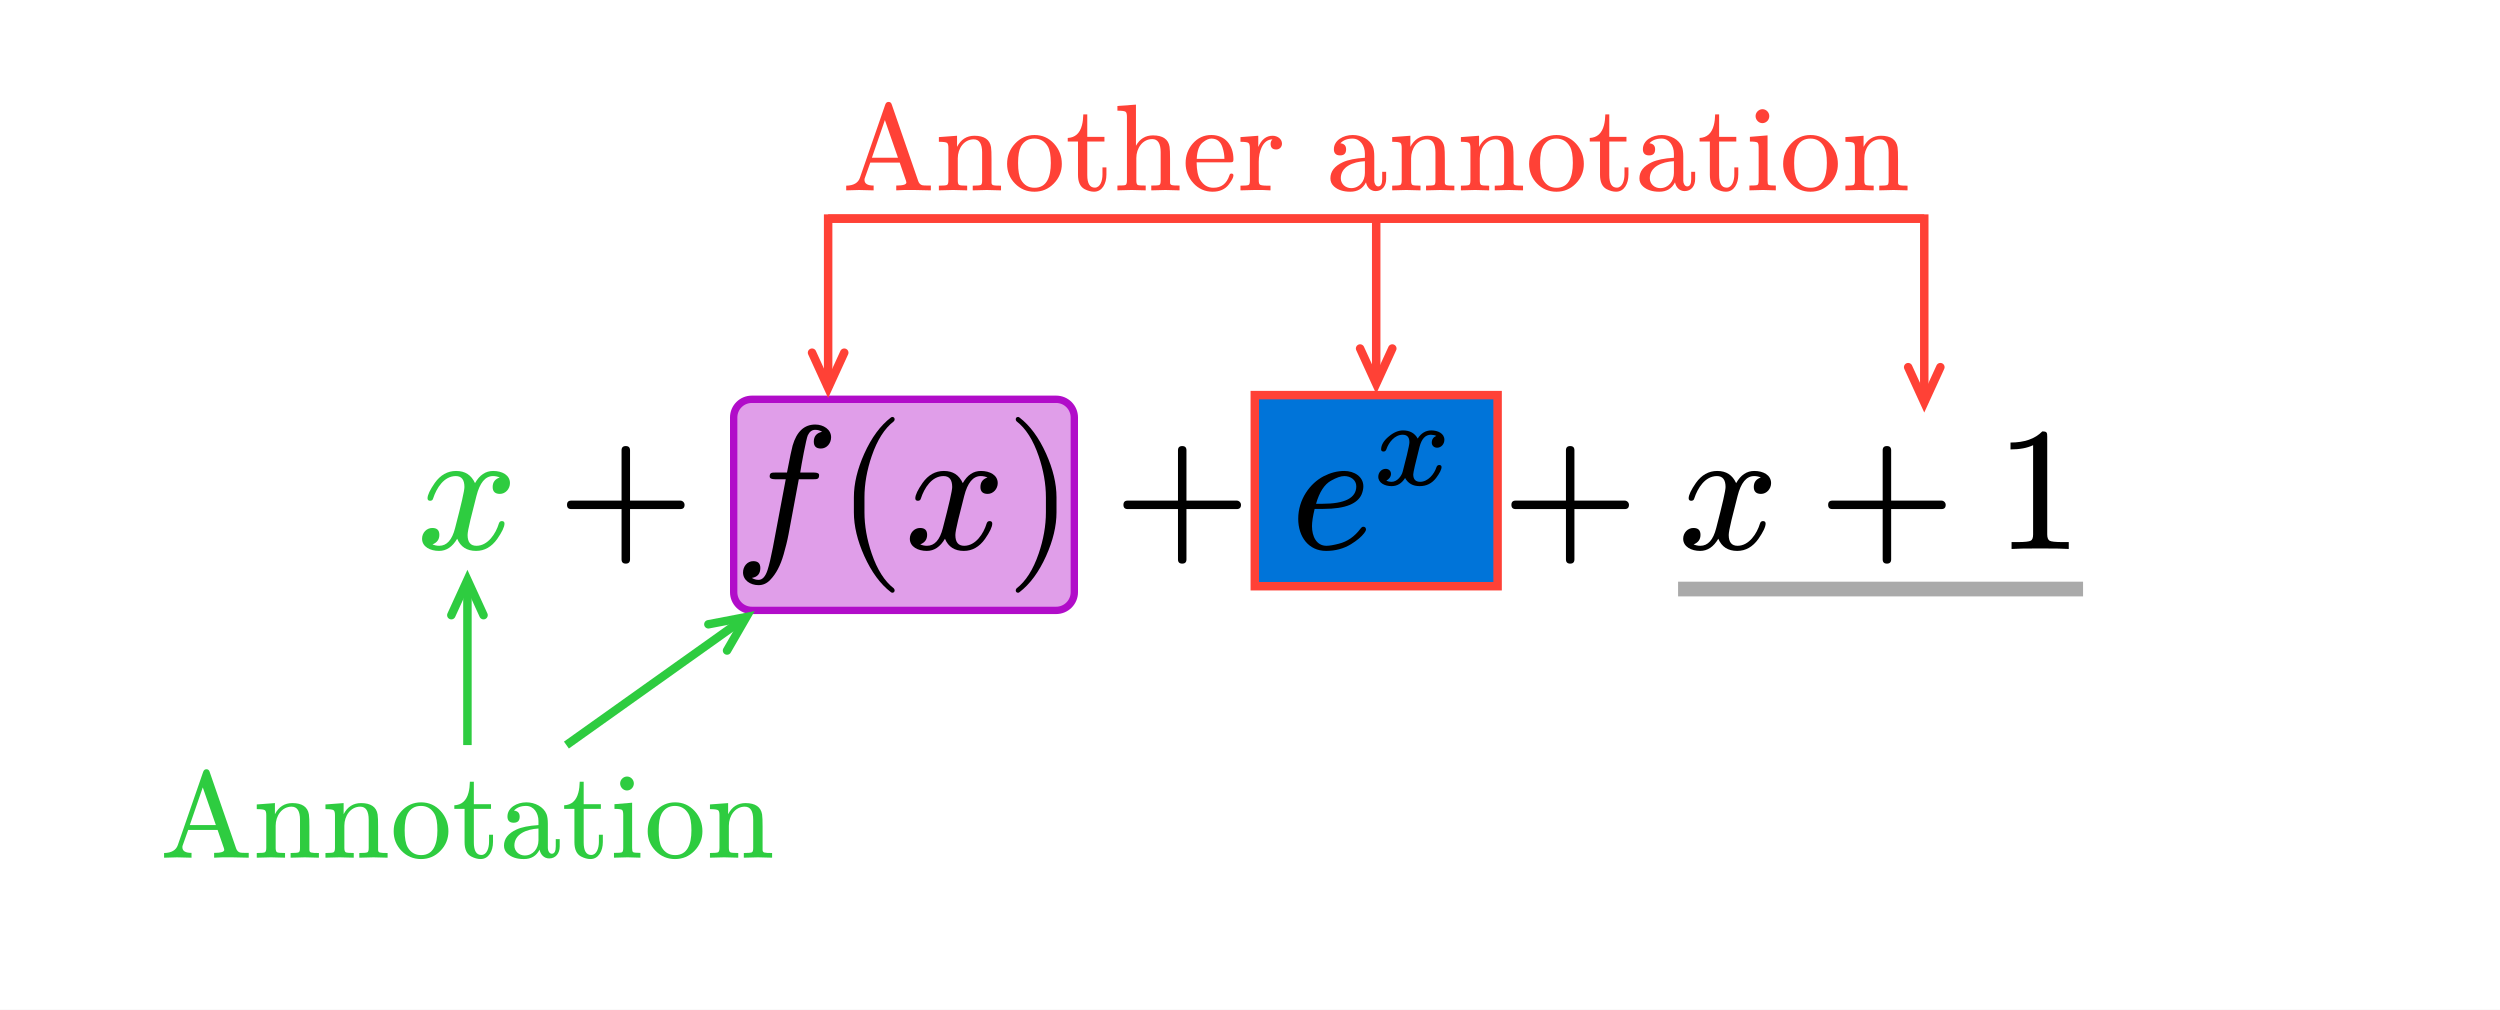
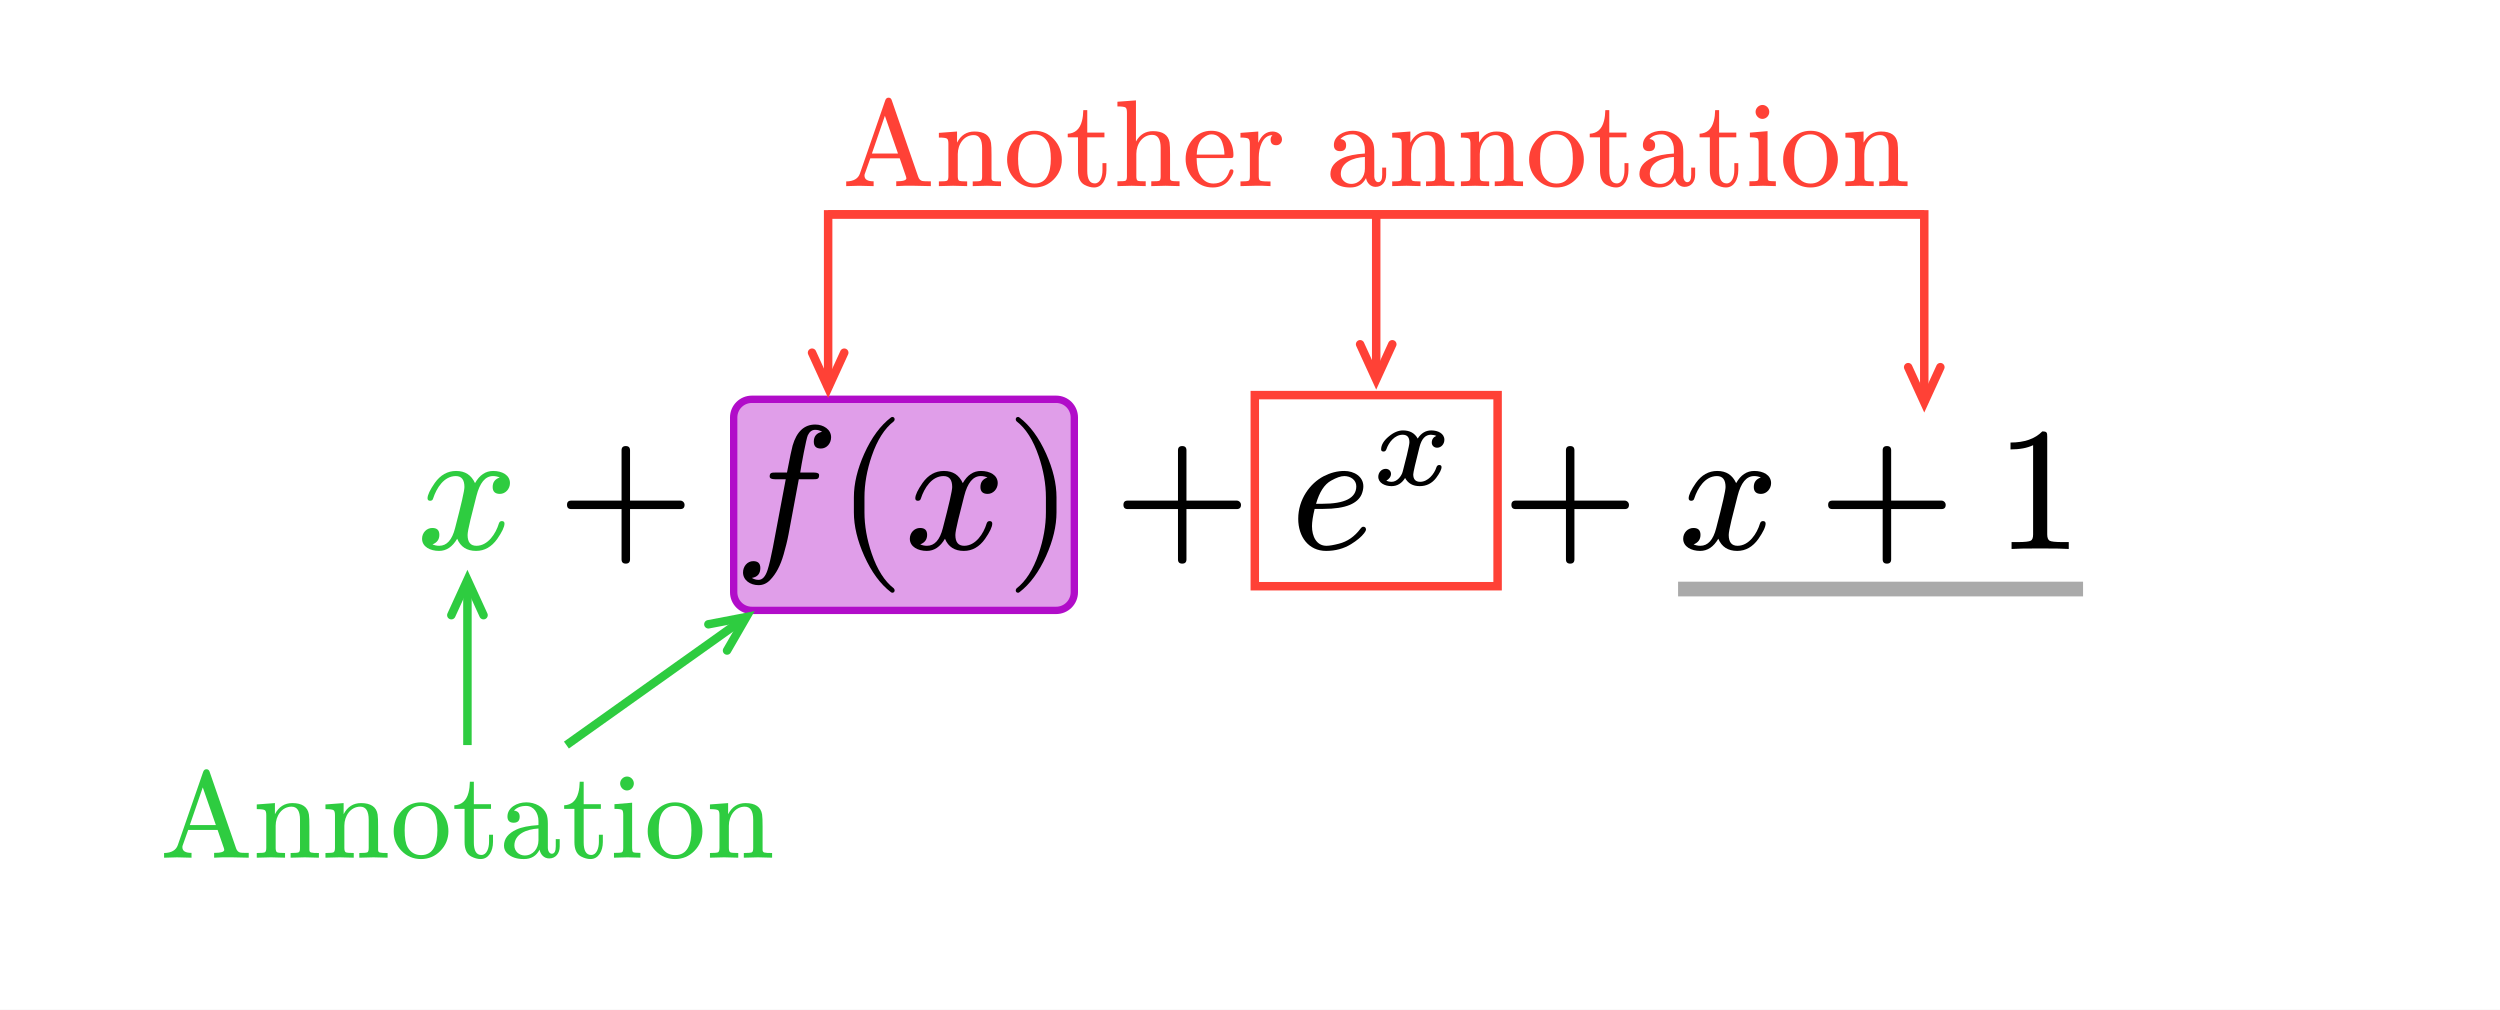
<svg xmlns="http://www.w3.org/2000/svg" xmlns:xlink="http://www.w3.org/1999/xlink" class="typst-doc" viewBox="0 0 339.931 137.29" width="339.931pt" height="137.29pt">
  <path class="typst-shape" fill="#ffffff" fill-rule="nonzero" d="M 0 0v 137.29 h 339.931 v -137.29 Z " />
  <g>
    <g class="typst-group">
      <g>
        <g class="typst-text" transform="matrix(1 0 0 -1 56.69291 74.64491)">
          <use xlink:href="#g2881F298AE74B203B322E5195A1E77E8" x="0" y="0" fill="#2ecc40" fill-rule="nonzero" />
        </g>
        <g class="typst-group">
          <g />
        </g>
        <g class="typst-text" transform="matrix(1 0 0 -1 75.75425 74.64491)">
          <use xlink:href="#g9BB5AC2A4AE83D5A43FCBE0D82F59A2A" x="0" y="0" fill="#000000" fill-rule="nonzero" />
        </g>
        <path class="typst-shape" fill="#b10dc966" fill-rule="nonzero" transform="matrix(1 0 0 1 99.75958 54.29291)" d="M 0 0m 0 2.47 c 0 -1.364 1.106 -2.47 2.47 -2.47 h 41.379 c 1.364 0 2.47 1.106 2.47 2.47 v 23.763 c 0 1.364 -1.106 2.47 -2.47 2.47 h -41.379 c -1.364 0 -2.47 -1.106 -2.47 -2.47 Z " />
        <path class="typst-shape" fill="none" stroke="#b10dc9" stroke-width="1" stroke-linecap="butt" stroke-linejoin="miter" stroke-miterlimit="4" transform="matrix(1 0 0 1 99.75958 54.29291)" d="M 0 0m 2.47 0 h 41.379 c 1.364 0 2.47 1.106 2.47 2.47 v 23.763 c 0 1.364 -1.106 2.47 -2.47 2.47 h -41.379 c -1.364 0 -2.47 -1.106 -2.47 -2.47 v -23.763 c 0 -1.364 1.106 -2.47 2.47 -2.47 " />
        <g class="typst-text" transform="matrix(1 0 0 -1 99.75958 74.64491)">
          <use xlink:href="#gAE58013B97F826DA94997ED3FC64CC05" x="0" y="0" fill="#000000" fill-rule="nonzero" />
        </g>
        <g class="typst-group">
          <g>
            <g class="typst-text" transform="matrix(1 0 0 -1 113.6796 74.64491)">
              <use xlink:href="#g4C5A1336D26B3F501E5B73601E853A25" x="0" y="0" fill="#000000" fill-rule="nonzero" />
            </g>
            <g class="typst-text" transform="matrix(1 0 0 -1 123.0156 74.64491)">
              <use xlink:href="#g2881F298AE74B203B322E5195A1E77E8" x="0" y="0" fill="#000000" fill-rule="nonzero" />
            </g>
            <g class="typst-text" transform="matrix(1 0 0 -1 136.7436 74.64491)">
              <use xlink:href="#gC6BDE1E84DB7B3D30CC4736E63A95F0F" x="0" y="0" fill="#000000" fill-rule="nonzero" />
            </g>
          </g>
        </g>
        <g class="typst-group">
          <g />
        </g>
        <g class="typst-text" transform="matrix(1 0 0 -1 151.4129 74.64491)">
          <use xlink:href="#g9BB5AC2A4AE83D5A43FCBE0D82F59A2A" x="0" y="0" fill="#000000" fill-rule="nonzero" />
        </g>
-         <path class="typst-shape" fill="#0074d9" fill-rule="nonzero" stroke="#ff4136" stroke-width="1.152" stroke-linecap="butt" stroke-linejoin="miter" stroke-miterlimit="4" transform="matrix(1 0 0 1 170.6182 53.72411)" d="M 0 0v 25.985 h 33.014 v -25.985 Z " />
+         <path class="typst-shape" fill="none" stroke="#ff4136" stroke-width="1.152" stroke-linecap="butt" stroke-linejoin="miter" stroke-miterlimit="4" transform="matrix(1 0 0 1 170.6182 53.72411)" d="M 0 0v 25.985 h 33.014 v -25.985 Z " />
        <g class="typst-group">
          <g>
            <g class="typst-text" transform="matrix(1 0 0 -1 175.4182 74.64491)">
              <use xlink:href="#g60766EEE44114A4A1910A488A3FCC09A" x="0" y="0" fill="#000000" fill-rule="nonzero" />
            </g>
            <g class="typst-text" transform="matrix(1 0 0 -1 186.6022 65.93291)">
              <use xlink:href="#g2FD2EF07B2D2F9A382028A935204B1D3" x="0" y="0" fill="#000000" fill-rule="nonzero" />
            </g>
          </g>
        </g>
        <g class="typst-group">
          <g />
        </g>
        <g class="typst-text" transform="matrix(1 0 0 -1 204.166 74.64491)">
          <use xlink:href="#g9BB5AC2A4AE83D5A43FCBE0D82F59A2A" x="0" y="0" fill="#000000" fill-rule="nonzero" />
        </g>
        <g class="typst-text" transform="matrix(1 0 0 -1 228.1713 74.64491)">
          <use xlink:href="#g2881F298AE74B203B322E5195A1E77E8" x="0" y="0" fill="#000000" fill-rule="nonzero" />
        </g>
        <g class="typst-text" transform="matrix(1 0 0 -1 247.2326 74.64491)">
          <use xlink:href="#g9BB5AC2A4AE83D5A43FCBE0D82F59A2A" x="0" y="0" fill="#000000" fill-rule="nonzero" />
        </g>
        <g class="typst-text" transform="matrix(1 0 0 -1 271.238 74.64491)">
          <use xlink:href="#gCB712E1023B517293151534F3BB04A66" x="0" y="0" fill="#000000" fill-rule="nonzero" />
        </g>
        <g class="typst-group">
          <g />
        </g>
        <path class="typst-shape" fill="none" stroke="#aaaaaa" stroke-width="2" stroke-linecap="butt" stroke-linejoin="miter" stroke-miterlimit="4" transform="matrix(1 0 0 1 228.1713 80.09291)" d="M 0 0h 55.067 " />
        <g class="typst-group">
          <g>
            <g class="typst-group" transform="matrix(1 0 0 1 19.85531 101.3089)">
              <g>
                <g class="typst-text" transform="matrix(1 0 0 -1 1.92 15.3144)">
                  <use xlink:href="#g2C5D1C5ED65B8B0F27402D1077804599" x="0" y="0" fill="#2ecc40" fill-rule="nonzero" />
                  <use xlink:href="#gEFF5B54380FB5181ABE9949EE14E47FA" x="12.6" y="0" fill="#2ecc40" fill-rule="nonzero" />
                  <use xlink:href="#gEFF5B54380FB5181ABE9949EE14E47FA" x="21.941" y="0" fill="#2ecc40" fill-rule="nonzero" />
                  <use xlink:href="#g74D639CC5C30191DEA9468DD5E205A9C" x="31.282" y="0" fill="#2ecc40" fill-rule="nonzero" />
                  <use xlink:href="#g3BCA79352418D92AE2BB1FF29B3D4500" x="39.682" y="0" fill="#2ecc40" fill-rule="nonzero" />
                  <use xlink:href="#g269CDCB92623C6D9ED3637E92AE4406D" x="46.217" y="0" fill="#2ecc40" fill-rule="nonzero" />
                  <use xlink:href="#g3BCA79352418D92AE2BB1FF29B3D4500" x="54.617" y="0" fill="#2ecc40" fill-rule="nonzero" />
                  <use xlink:href="#g3AD5C8ECF5B375497A6B7868280DF297" x="61.152" y="0" fill="#2ecc40" fill-rule="nonzero" />
                  <use xlink:href="#g74D639CC5C30191DEA9468DD5E205A9C" x="65.822" y="0" fill="#2ecc40" fill-rule="nonzero" />
                  <use xlink:href="#gEFF5B54380FB5181ABE9949EE14E47FA" x="74.222" y="0" fill="#2ecc40" fill-rule="nonzero" />
                </g>
              </g>
            </g>
            <path class="typst-shape" fill="none" stroke="#2ecc40" stroke-width="1.152" stroke-linecap="butt" stroke-linejoin="miter" stroke-miterlimit="4" transform="matrix(1 0 0 1 0 -6)" d="M 0 0m 63.557 84.86 v 22.449 " />
            <g class="typst-group">
              <g>
                <path class="typst-shape" fill="none" stroke="#2ecc40" stroke-width="1.152" stroke-linecap="round" stroke-linejoin="miter" stroke-miterlimit="7" transform="matrix(0.00000000000000006123234 -1 1 0.00000000000000006123234 63.55691 77.30891)" d="M 0 0m -6.336 2.189 l 4.785 -2.189 l -4.785 -2.189 " />
              </g>
            </g>
            <path class="typst-shape" fill="none" stroke="#2ecc40" stroke-width="1.152" stroke-linecap="butt" stroke-linejoin="miter" stroke-miterlimit="4" transform="matrix(1 0 0 1 0 -6)" d="M 0 0m 101.487 89.896 l -24.471 17.413 " />
            <g class="typst-group">
              <g>
                <path class="typst-shape" fill="none" stroke="#2ecc40" stroke-width="1.152" stroke-linecap="round" stroke-linejoin="miter" stroke-miterlimit="7" transform="matrix(0.8147754 -0.5797767 0.5797767 0.8147754 102.7503 82.99691)" d="M 0 0m -6.336 2.189 l 4.785 -2.189 l -4.785 -2.189 " />
              </g>
            </g>
          </g>
        </g>
        <g class="typst-group">
          <g>
-             <g class="typst-group" transform="matrix(1 0 0 1 112.6042 10.56971)">
+             <g class="typst-group" transform="matrix(1 0 0 1 112.6042 9.993713)">
              <g>
                <g class="typst-text" transform="matrix(1 0 0 -1 1.92 15.3144)">
                  <use xlink:href="#g2C5D1C5ED65B8B0F27402D1077804599" x="0" y="0" fill="#ff4136" fill-rule="nonzero" />
                  <use xlink:href="#gEFF5B54380FB5181ABE9949EE14E47FA" x="12.6" y="0" fill="#ff4136" fill-rule="nonzero" />
                  <use xlink:href="#g74D639CC5C30191DEA9468DD5E205A9C" x="21.941" y="0" fill="#ff4136" fill-rule="nonzero" />
                  <use xlink:href="#g3BCA79352418D92AE2BB1FF29B3D4500" x="30.341" y="0" fill="#ff4136" fill-rule="nonzero" />
                  <use xlink:href="#g861F18E1C53F366554E327A55621FE74" x="36.876" y="0" fill="#ff4136" fill-rule="nonzero" />
                  <use xlink:href="#g48D70B3A9212E2311C9290A11E807A8D" x="46.217" y="0" fill="#ff4136" fill-rule="nonzero" />
                  <use xlink:href="#g57AC6BABC9EE9148926534A7E50F860E" x="53.676" y="0" fill="#ff4136" fill-rule="nonzero" />
                  <use xlink:href="#g269CDCB92623C6D9ED3637E92AE4406D" x="65.839" y="0" fill="#ff4136" fill-rule="nonzero" />
                  <use xlink:href="#gEFF5B54380FB5181ABE9949EE14E47FA" x="74.239" y="0" fill="#ff4136" fill-rule="nonzero" />
                  <use xlink:href="#gEFF5B54380FB5181ABE9949EE14E47FA" x="83.58" y="0" fill="#ff4136" fill-rule="nonzero" />
                  <use xlink:href="#g74D639CC5C30191DEA9468DD5E205A9C" x="92.921" y="0" fill="#ff4136" fill-rule="nonzero" />
                  <use xlink:href="#g3BCA79352418D92AE2BB1FF29B3D4500" x="101.321" y="0" fill="#ff4136" fill-rule="nonzero" />
                  <use xlink:href="#g269CDCB92623C6D9ED3637E92AE4406D" x="107.856" y="0" fill="#ff4136" fill-rule="nonzero" />
                  <use xlink:href="#g3BCA79352418D92AE2BB1FF29B3D4500" x="116.256" y="0" fill="#ff4136" fill-rule="nonzero" />
                  <use xlink:href="#g3AD5C8ECF5B375497A6B7868280DF297" x="122.791" y="0" fill="#ff4136" fill-rule="nonzero" />
                  <use xlink:href="#g74D639CC5C30191DEA9468DD5E205A9C" x="127.462" y="0" fill="#ff4136" fill-rule="nonzero" />
                  <use xlink:href="#gEFF5B54380FB5181ABE9949EE14E47FA" x="135.862" y="0" fill="#ff4136" fill-rule="nonzero" />
                </g>
              </g>
            </g>
-             <path class="typst-shape" fill="none" stroke="#ff4136" stroke-width="1.152" stroke-linecap="butt" stroke-linejoin="miter" stroke-miterlimit="4" transform="matrix(1 0 0 1 0 -6)" d="M 0 0m 187.125 58.173 v -22.449 " />
-             <g class="typst-group">
-               <g>
-                 <path class="typst-shape" fill="none" stroke="#ff4136" stroke-width="1.152" stroke-linecap="round" stroke-linejoin="miter" stroke-miterlimit="7" transform="matrix(0.00000000000000006123234 1 -1 0.00000000000000006123234 187.1254 53.72411)" d="M 0 0m -6.336 2.189 l 4.785 -2.189 l -4.785 -2.189 " />
-               </g>
-             </g>
-             <path class="typst-shape" fill="none" stroke="#ff4136" stroke-width="1.152" stroke-linecap="butt" stroke-linejoin="miter" stroke-miterlimit="4" transform="matrix(1 0 0 1 0 -6)" d="M 0 0m 112.604 58.742 v -23.018 h 149.042 " />
+             <path class="typst-shape" fill="none" stroke="#ff4136" stroke-width="1.152" stroke-linecap="butt" stroke-linejoin="miter" stroke-miterlimit="4" transform="matrix(1 0 0 1 0 -6)" d="M 0 0m 187.125 57.597 v -22.449 " />
+             <g class="typst-group">
+               <g>
+                 <path class="typst-shape" fill="none" stroke="#ff4136" stroke-width="1.152" stroke-linecap="round" stroke-linejoin="miter" stroke-miterlimit="7" transform="matrix(0.00000000000000006123234 1 -1 0.00000000000000006123234 187.1254 53.14811)" d="M 0 0m -6.336 2.189 l 4.785 -2.189 l -4.785 -2.189 " />
+               </g>
+             </g>
+             <path class="typst-shape" fill="none" stroke="#ff4136" stroke-width="1.152" stroke-linecap="butt" stroke-linejoin="miter" stroke-miterlimit="4" transform="matrix(1 0 0 1 0 -6)" d="M 0 0m 112.604 58.742 v -23.594 h 149.042 " />
            <g class="typst-group">
              <g>
                <path class="typst-shape" fill="none" stroke="#ff4136" stroke-width="1.152" stroke-linecap="round" stroke-linejoin="miter" stroke-miterlimit="7" transform="matrix(0.00000000000000006123234 1 -1 0.00000000000000006123234 112.6042 54.29291)" d="M 0 0m -6.336 2.189 l 4.785 -2.189 l -4.785 -2.189 " />
              </g>
            </g>
-             <path class="typst-shape" fill="none" stroke="#ff4136" stroke-width="1.152" stroke-linecap="butt" stroke-linejoin="miter" stroke-miterlimit="4" transform="matrix(1 0 0 1 0 -6)" d="M 0 0m 261.647 60.71 v -24.986 h -149.042 " />
+             <path class="typst-shape" fill="none" stroke="#ff4136" stroke-width="1.152" stroke-linecap="butt" stroke-linejoin="miter" stroke-miterlimit="4" transform="matrix(1 0 0 1 0 -6)" d="M 0 0m 261.647 60.71 v -25.562 h -149.042 " />
            <g class="typst-group">
              <g>
                <path class="typst-shape" fill="none" stroke="#ff4136" stroke-width="1.152" stroke-linecap="round" stroke-linejoin="miter" stroke-miterlimit="7" transform="matrix(0.00000000000000006123234 1 -1 0.00000000000000006123234 261.6466 56.26091)" d="M 0 0m -6.336 2.189 l 4.785 -2.189 l -4.785 -2.189 " />
              </g>
            </g>
          </g>
        </g>
      </g>
    </g>
  </g>
  <defs id="glyph">
    <symbol id="g2881F298AE74B203B322E5195A1E77E8" overflow="visible">
      <path d="M 0 0m 12.648 8.952 c 0 1.104 -1.08 1.656 -2.28 1.656 c -1.032 0 -1.848 -0.552 -2.472 -1.656 c -0.504 1.104 -1.344 1.656 -2.568 1.656 c -1.176 0 -2.136 -0.552 -2.904 -1.632 c -0.648 -0.936 -0.984 -1.632 -0.984 -2.088 c 0 -0.216 0.12 -0.336 0.36 -0.336 c 0.216 0 0.36 0.12 0.408 0.336 c 0.456 1.392 1.464 3.024 3.072 3.024 c 0.792 0 1.176 -0.504 1.176 -1.488 c 0 -0.504 -0.432 -2.376 -1.272 -5.592 c -0.408 -1.608 -1.128 -2.4 -2.16 -2.4 c -0.336 0 -0.648 0.072 -0.912 0.192 c 0.624 0.24 0.936 0.672 0.936 1.296 c 0 0.624 -0.312 0.936 -0.96 0.936 c -0.792 0 -1.392 -0.672 -1.392 -1.464 c 0 -1.104 1.128 -1.656 2.304 -1.656 c 1.008 0 1.824 0.552 2.472 1.656 c 0.456 -1.104 1.32 -1.656 2.568 -1.656 c 1.152 0 2.112 0.552 2.88 1.632 c 0.648 0.936 0.984 1.632 0.984 2.088 c 0 0.216 -0.12 0.336 -0.36 0.336 c -0.216 0 -0.336 -0.12 -0.408 -0.336 c -0.408 -1.368 -1.488 -3.024 -3.048 -3.024 c -0.792 0 -1.2 0.48 -1.2 1.464 c 0 0.312 0.12 0.984 0.384 2.064 l 0.816 3.24 c 0.456 1.8 1.2 2.712 2.256 2.712 c 0.336 0 0.648 -0.072 0.912 -0.192 c -0.648 -0.216 -0.96 -0.648 -0.96 -1.296 c 0 -0.624 0.336 -0.936 0.984 -0.936 c 0.768 0 1.368 0.696 1.368 1.464 Z " />
    </symbol>
    <symbol id="g9BB5AC2A4AE83D5A43FCBE0D82F59A2A" overflow="visible">
      <path d="M 0 0m 16.752 6.576 h -6.84 v 6.84 c 0 0.384 -0.192 0.576 -0.576 0.576 c -0.384 0 -0.576 -0.192 -0.576 -0.576 v -6.84 h -6.84 c -0.384 0 -0.576 -0.192 -0.576 -0.576 c 0 -0.384 0.192 -0.576 0.576 -0.576 h 6.84 v -6.84 c 0 -0.384 0.192 -0.576 0.576 -0.576 c 0.384 0 0.576 0.192 0.576 0.576 v 6.84 h 6.84 c 0.384 0 0.576 0.192 0.576 0.576 c 0 0.312 -0.264 0.576 -0.576 0.576 Z " />
    </symbol>
    <symbol id="gAE58013B97F826DA94997ED3FC64CC05" overflow="visible">
      <path d="M 0 0m 13.248 15.192 c 0 1.056 -1.032 1.728 -2.16 1.728 c -1.488 0 -2.52 -0.96 -3.072 -2.856 c -0.12 -0.432 -0.384 -1.656 -0.768 -3.672 h -1.56 c -0.528 0 -0.792 -0.024 -0.792 -0.528 c 0 -0.264 0.24 -0.384 0.744 -0.384 h 1.44 l -1.752 -9.288 c -0.264 -1.368 -0.504 -2.376 -0.72 -3.048 c -0.288 -0.888 -0.696 -1.344 -1.224 -1.344 c -0.36 0 -0.648 0.096 -0.912 0.264 c 0.768 0.12 1.152 0.576 1.152 1.344 c 0 0.624 -0.312 0.936 -0.96 0.936 c -0.816 0 -1.392 -0.72 -1.392 -1.536 c 0 -1.056 0.984 -1.728 2.112 -1.728 c 0.6 0 1.152 0.24 1.608 0.744 c 0.768 0.792 1.368 1.92 1.8 3.432 c 0.264 0.936 0.504 1.848 0.672 2.76 l 1.392 7.464 h 1.968 c 0.552 0 0.792 0.024 0.792 0.576 c 0 0.216 -0.24 0.336 -0.72 0.336 h -1.848 c 0.144 0.984 0.816 4.608 1.032 5.064 c 0.24 0.504 0.576 0.744 1.008 0.744 c 0.36 0 0.672 -0.096 0.936 -0.264 c -0.744 -0.168 -1.128 -0.6 -1.128 -1.344 c 0 -0.624 0.312 -0.936 0.96 -0.936 c 0.816 0 1.392 0.72 1.392 1.536 Z " />
    </symbol>
    <symbol id="g4C5A1336D26B3F501E5B73601E853A25" overflow="visible">
      <path d="M 0 0m 7.632 -5.952 c 0.216 0 0.336 0.12 0.336 0.336 c 0 0.072 -0.048 0.168 -0.12 0.264 c -1.248 0.96 -2.256 2.544 -3 4.728 c -0.648 1.896 -0.984 3.768 -0.984 5.616 v 2.016 c 0 1.848 0.336 3.72 0.984 5.616 c 0.744 2.184 1.752 3.768 3 4.728 c 0.072 0.072 0.12 0.168 0.12 0.264 c 0 0.216 -0.12 0.336 -0.336 0.336 c -0.024 0 -0.096 -0.024 -0.168 -0.072 c -1.44 -1.104 -2.64 -2.736 -3.624 -4.92 c -0.936 -2.088 -1.416 -4.056 -1.416 -5.952 v -2.016 c 0 -1.896 0.48 -3.864 1.416 -5.952 c 0.984 -2.184 2.184 -3.816 3.624 -4.92 c 0.072 -0.048 0.144 -0.072 0.168 -0.072 Z " />
    </symbol>
    <symbol id="gC6BDE1E84DB7B3D30CC4736E63A95F0F" overflow="visible">
      <path d="M 0 0m 1.872 -5.88 c 1.44 1.104 2.64 2.736 3.624 4.92 c 0.936 2.088 1.416 4.056 1.416 5.952 v 2.016 c 0 1.896 -0.48 3.864 -1.416 5.952 c -0.984 2.184 -2.184 3.816 -3.624 4.92 c -0.072 0.048 -0.144 0.072 -0.168 0.072 c -0.216 0 -0.336 -0.12 -0.336 -0.336 c 0 -0.096 0.048 -0.192 0.12 -0.264 c 1.248 -0.96 2.256 -2.544 3 -4.728 c 0.648 -1.896 0.984 -3.768 0.984 -5.616 v -2.016 c 0 -1.848 -0.336 -3.72 -0.984 -5.616 c -0.744 -2.184 -1.752 -3.768 -3 -4.728 c -0.072 -0.096 -0.12 -0.192 -0.12 -0.264 c 0 -0.216 0.12 -0.336 0.336 -0.336 c 0.024 0 0.096 0.024 0.168 0.072 Z " />
    </symbol>
    <symbol id="g60766EEE44114A4A1910A488A3FCC09A" overflow="visible">
      <path d="M 0 0m 2.976 3.096 c 0 0.576 0.12 1.368 0.36 2.352 h 1.176 c 1.56 0 2.76 0.192 3.624 0.552 c 0.792 0.336 1.32 0.816 1.584 1.416 c 0.168 0.408 0.24 0.792 0.24 1.104 c 0 1.32 -1.248 2.088 -2.592 2.088 c -0.936 0 -1.872 -0.24 -2.808 -0.72 c -1.848 -0.96 -3.456 -3.144 -3.456 -5.784 c 0 -2.448 1.416 -4.368 3.792 -4.368 c 1.272 0 2.4 0.312 3.384 0.912 c 0.816 0.504 1.416 1.008 1.8 1.512 c 0.168 0.216 0.24 0.384 0.24 0.456 c 0 0.264 -0.12 0.408 -0.384 0.408 c -0.12 0 -0.24 -0.096 -0.384 -0.288 c -0.792 -1.056 -1.776 -1.728 -2.904 -2.016 c -0.744 -0.192 -1.296 -0.288 -1.704 -0.288 c -1.368 0 -1.968 1.296 -1.968 2.664 Z m 6.024 5.424 c 0 -1.584 -1.536 -2.376 -4.632 -2.376 h -0.84 c 0.456 1.584 1.128 2.64 2.04 3.144 c 0.72 0.408 1.32 0.624 1.8 0.624 c 0.864 0 1.632 -0.528 1.632 -1.392 Z " />
    </symbol>
    <symbol id="g2FD2EF07B2D2F9A382028A935204B1D3" overflow="visible">
      <path d="M 0 0m 9.794 6.132 c 0 0.857 -0.874 1.277 -1.781 1.277 c -0.756 0 -1.378 -0.37 -1.848 -1.109 c -0.403 0.739 -1.075 1.109 -1.999 1.109 c -0.622 0 -1.277 -0.269 -1.932 -0.823 c -0.689 -0.571 -1.042 -1.159 -1.042 -1.764 c 0 -0.185 0.118 -0.286 0.336 -0.286 c 0.185 0 0.302 0.101 0.386 0.319 c 0.302 0.907 1.126 1.966 2.201 1.966 c 0.622 0 0.924 -0.336 0.924 -1.025 c 0 -0.218 -0.118 -0.79 -0.336 -1.714 l -0.571 -2.251 c -0.151 -0.638 -0.773 -1.411 -1.495 -1.411 c -0.286 0 -0.538 0.05 -0.739 0.168 c 0.336 0.151 0.638 0.521 0.638 0.907 c 0 0.403 -0.319 0.689 -0.722 0.689 c -0.571 0 -1.008 -0.504 -1.008 -1.075 c 0 -0.84 0.89 -1.277 1.798 -1.277 c 0.773 0 1.394 0.37 1.848 1.109 c 0.403 -0.739 1.058 -1.109 1.982 -1.109 c 0.924 0 1.663 0.37 2.234 1.109 c 0.487 0.655 0.739 1.159 0.739 1.478 c 0 0.185 -0.101 0.286 -0.319 0.286 c -0.185 0 -0.319 -0.118 -0.386 -0.336 c -0.286 -0.89 -1.142 -1.949 -2.201 -1.949 c -0.622 0 -0.941 0.336 -0.941 1.008 c 0 0.252 0.286 1.512 0.857 3.746 c 0.286 1.092 0.79 1.646 1.546 1.646 l 0.151 -0.017 c 0.202 0 0.403 -0.05 0.588 -0.134 c -0.42 -0.185 -0.622 -0.487 -0.622 -0.924 c 0 -0.403 0.319 -0.689 0.722 -0.689 c 0.571 0 0.991 0.504 0.991 1.075 Z " />
    </symbol>
    <symbol id="gCB712E1023B517293151534F3BB04A66" overflow="visible">
      <path d="M 0 0m 6.456 15.984 c -0.984 -1.008 -2.424 -1.512 -4.32 -1.512 v -0.936 c 1.248 0 2.28 0.192 3.072 0.576 v -12.144 c 0 -0.432 -0.096 -0.72 -0.312 -0.84 c -0.216 -0.12 -0.816 -0.192 -1.776 -0.192 h -0.84 v -0.936 c 0.6 0.048 1.896 0.072 3.888 0.072 c 1.992 0 3.288 -0.024 3.888 -0.072 v 0.936 h -0.84 c -0.984 0 -1.584 0.072 -1.776 0.192 c -0.192 0.12 -0.312 0.408 -0.312 0.84 v 13.296 c 0 0.576 -0.048 0.72 -0.672 0.72 Z " />
    </symbol>
    <symbol id="g2C5D1C5ED65B8B0F27402D1077804599" overflow="visible">
      <path d="M 0 0m 9.794 0.05 l 2.251 -0.05 v 0.655 h -0.37 c -0.42 0 -0.706 0.017 -0.823 0.05 c -0.252 0.084 -0.42 0.269 -0.521 0.554 l -3.595 10.399 c -0.067 0.218 -0.185 0.37 -0.437 0.37 c -0.218 0 -0.37 -0.118 -0.454 -0.37 l -3.444 -9.946 c -0.235 -0.689 -0.857 -1.058 -1.865 -1.075 v -0.638 l 1.764 0.05 l 1.966 -0.05 v 0.655 c -0.823 0 -1.243 0.252 -1.243 0.773 c 0 0.118 0.017 0.185 0.034 0.218 l 0.756 2.134 h 3.998 l 0.857 -2.486 c 0.034 -0.101 0.05 -0.168 0.05 -0.218 c 0 -0.286 -0.454 -0.42 -1.378 -0.42 v -0.655 c 0.706 0.05 1.529 0.067 2.453 0.05 Z m -3.998 9.509 l 1.781 -5.124 h -3.545 Z " />
    </symbol>
    <symbol id="gEFF5B54380FB5181ABE9949EE14E47FA" overflow="visible">
      <path d="M 0 0m 5.275 6.938 c 0.756 0 1.142 -0.588 1.142 -1.781 v -3.83 c 0 -0.319 -0.05 -0.521 -0.168 -0.588 c -0.118 -0.067 -0.487 -0.101 -1.109 -0.101 v -0.638 l 1.932 0.05 l 1.915 -0.05 v 0.638 c -0.538 0 -0.89 0.017 -1.058 0.067 c -0.168 0.05 -0.235 0.168 -0.235 0.37 v 3.142 c 0 0.79 -0.017 1.344 -0.067 1.663 c -0.168 1.025 -0.924 1.546 -2.251 1.546 c -1.058 0 -1.848 -0.504 -2.369 -1.512 v 1.512 l -2.47 -0.185 v -0.638 c 0.605 0 0.974 -0.05 1.109 -0.151 c 0.134 -0.101 0.185 -0.319 0.185 -0.706 v -4.418 c 0 -0.319 -0.067 -0.521 -0.185 -0.588 c -0.118 -0.067 -0.487 -0.101 -1.109 -0.101 v -0.638 l 1.932 0.05 l 1.915 -0.05 v 0.638 c -0.622 0 -0.974 0.034 -1.092 0.101 c -0.118 0.067 -0.185 0.269 -0.185 0.588 v 3.024 c 0 1.361 0.857 2.587 2.167 2.587 Z " />
    </symbol>
    <symbol id="g74D639CC5C30191DEA9468DD5E205A9C" overflow="visible">
      <path d="M 0 0m 4.183 -0.185 c 1.042 0 1.915 0.37 2.638 1.109 c 0.722 0.739 1.092 1.63 1.092 2.671 c 0 1.058 -0.353 1.982 -1.058 2.755 c -0.706 0.773 -1.596 1.176 -2.654 1.176 c -1.058 0 -1.932 -0.403 -2.654 -1.176 c -0.722 -0.773 -1.075 -1.697 -1.075 -2.755 c 0 -1.042 0.353 -1.932 1.075 -2.671 c 0.722 -0.739 1.613 -1.109 2.638 -1.109 Z m 0.017 0.538 c -0.806 0 -1.411 0.353 -1.831 1.075 c -0.269 0.47 -0.403 1.243 -0.403 2.302 c 0 1.025 0.134 1.764 0.386 2.234 c 0.403 0.722 1.008 1.075 1.831 1.075 c 0.79 0 1.394 -0.353 1.814 -1.042 c 0.286 -0.47 0.42 -1.226 0.42 -2.268 c 0 -1.949 -0.571 -3.377 -2.218 -3.377 Z " />
    </symbol>
    <symbol id="g3BCA79352418D92AE2BB1FF29B3D4500" overflow="visible">
      <path d="M 0 0m 5.578 2.117 v 1.008 h -0.538 v -0.974 c 0 -0.84 -0.302 -1.781 -1.042 -1.781 c -0.689 0 -1.025 0.571 -1.025 1.714 v 4.553 h 2.335 v 0.638 h -2.335 v 3.058 h -0.538 c -0.017 -0.554 -0.067 -1.042 -0.185 -1.478 c -0.286 -1.109 -0.941 -1.68 -1.932 -1.73 v -0.487 h 1.394 v -4.519 c 0 -0.991 0.302 -1.63 0.89 -1.949 c 0.454 -0.235 0.874 -0.353 1.294 -0.353 c 1.109 0 1.68 1.109 1.68 2.302 Z " />
    </symbol>
    <symbol id="g269CDCB92623C6D9ED3637E92AE4406D" overflow="visible">
      <path d="M 0 0m 8.114 1.529 v 0.991 h -0.538 v -0.991 c 0 -0.655 -0.185 -0.991 -0.538 -0.991 c -0.336 0 -0.538 0.42 -0.538 0.756 v 3.31 c 0 0.588 -0.067 1.025 -0.185 1.327 c -0.403 0.991 -1.562 1.596 -2.738 1.596 c -1.294 0 -2.57 -0.722 -2.57 -1.932 c 0 -0.554 0.286 -0.84 0.84 -0.84 c 0.554 0 0.823 0.269 0.823 0.823 c 0 0.487 -0.252 0.773 -0.773 0.823 c 0.37 0.42 0.924 0.638 1.646 0.638 c 1.042 0 1.68 -0.958 1.68 -2.05 v -0.554 c -1.31 -0.084 -2.302 -0.286 -2.99 -0.605 c -1.126 -0.521 -1.697 -1.243 -1.697 -2.201 c 0 -0.437 0.168 -0.806 0.487 -1.092 c 0.538 -0.487 1.277 -0.722 2.218 -0.722 c 0.991 0 1.697 0.42 2.134 1.277 c 0.118 -0.638 0.588 -1.193 1.31 -1.193 c 0.89 0 1.428 0.706 1.428 1.63 Z m -4.754 -1.226 c -0.773 0 -1.411 0.571 -1.411 1.344 c 0 1.562 1.63 2.234 3.276 2.318 v -1.596 c 0 -1.126 -0.739 -2.066 -1.865 -2.066 Z " />
    </symbol>
    <symbol id="g3AD5C8ECF5B375497A6B7868280DF297" overflow="visible">
      <path d="M 0 0m 3.259 10.097 c 0 0.504 -0.42 0.941 -0.924 0.941 c -0.504 0 -0.941 -0.437 -0.941 -0.941 c 0 -0.504 0.42 -0.958 0.924 -0.958 c 0.521 0 0.941 0.437 0.941 0.958 Z m -0.857 -10.046 l 1.747 -0.05 v 0.655 c -0.554 0 -0.89 0.034 -0.991 0.101 c -0.101 0.067 -0.134 0.252 -0.134 0.554 v 6.166 l -2.402 -0.202 v -0.638 c 0.554 0 0.907 -0.05 1.025 -0.134 c 0.118 -0.084 0.168 -0.319 0.168 -0.706 v -4.469 c 0 -0.319 -0.05 -0.521 -0.168 -0.588 c -0.118 -0.067 -0.487 -0.084 -1.092 -0.084 v -0.655 Z " />
    </symbol>
    <symbol id="g861F18E1C53F366554E327A55621FE74" overflow="visible">
      <path d="M 0 0m 5.275 6.972 c 0.756 0 1.142 -0.588 1.142 -1.781 v -3.864 c 0 -0.319 -0.05 -0.521 -0.168 -0.588 c -0.118 -0.067 -0.487 -0.084 -1.109 -0.084 v -0.655 l 1.932 0.05 l 1.915 -0.05 v 0.655 c -0.538 0 -0.89 0.017 -1.058 0.067 c -0.168 0.05 -0.235 0.168 -0.235 0.353 v 3.175 c 0 0.806 -0.017 1.361 -0.067 1.68 c -0.168 1.025 -0.924 1.546 -2.251 1.546 c -1.025 0 -1.798 -0.47 -2.318 -1.411 v 5.594 l -2.52 -0.185 v -0.638 c 0.605 0 0.974 -0.05 1.109 -0.151 c 0.134 -0.101 0.185 -0.336 0.185 -0.722 v -8.635 c 0 -0.319 -0.067 -0.521 -0.185 -0.588 c -0.118 -0.067 -0.487 -0.084 -1.109 -0.084 v -0.655 l 1.932 0.05 l 1.915 -0.05 v 0.655 c -0.622 0 -0.974 0.017 -1.092 0.084 c -0.118 0.067 -0.185 0.269 -0.185 0.588 v 3.058 c 0 1.361 0.857 2.587 2.167 2.587 Z " />
    </symbol>
    <symbol id="g48D70B3A9212E2311C9290A11E807A8D" overflow="visible">
      <path d="M 0 0m 6.972 4.217 c 0 1.932 -1.126 3.31 -3.007 3.31 c -1.008 0 -1.848 -0.386 -2.537 -1.176 c -0.638 -0.739 -0.958 -1.63 -0.958 -2.654 c 0 -1.058 0.353 -1.949 1.058 -2.722 c 0.706 -0.773 1.579 -1.159 2.621 -1.159 c 0.958 0 1.697 0.336 2.201 0.991 c 0.42 0.554 0.622 0.958 0.622 1.226 c 0 0.168 -0.101 0.252 -0.286 0.252 c -0.134 0 -0.218 -0.084 -0.269 -0.269 c -0.37 -1.109 -1.092 -1.663 -2.167 -1.663 c -0.756 0 -1.344 0.353 -1.798 1.075 c -0.319 0.521 -0.47 1.31 -0.487 2.386 h 4.536 c 0.37 0 0.47 0.034 0.47 0.403 Z m -1.495 1.646 c 0.185 -0.554 0.269 -1.092 0.269 -1.579 h -3.763 c 0.05 1.109 0.336 1.865 0.84 2.251 c 0.42 0.336 0.79 0.504 1.142 0.504 c 0.756 0 1.26 -0.386 1.512 -1.176 Z " />
    </symbol>
    <symbol id="g57AC6BABC9EE9148926534A7E50F860E" overflow="visible">
      <path d="M 0 0m 6.115 6.35 c 0 0.655 -0.622 1.075 -1.277 1.075 c -0.857 0 -1.512 -0.504 -1.949 -1.529 v 1.529 l -2.419 -0.185 v -0.638 c 0.588 0 0.941 -0.05 1.075 -0.151 c 0.134 -0.101 0.202 -0.319 0.202 -0.706 v -4.418 c 0 -0.319 -0.05 -0.521 -0.168 -0.588 c -0.118 -0.067 -0.487 -0.101 -1.109 -0.101 v -0.638 l 1.932 0.05 c 0.706 0.017 1.428 0 2.15 -0.05 v 0.638 h -0.403 c -0.554 0 -0.907 0.05 -1.025 0.134 c -0.118 0.084 -0.168 0.286 -0.168 0.588 v 2.537 c 0 0.722 0.134 1.378 0.386 1.932 c 0.336 0.722 0.823 1.092 1.478 1.109 c -0.168 -0.168 -0.252 -0.37 -0.252 -0.605 c 0 -0.521 0.252 -0.773 0.773 -0.773 c 0.454 0 0.773 0.353 0.773 0.79 Z " />
    </symbol>
  </defs>
</svg>
